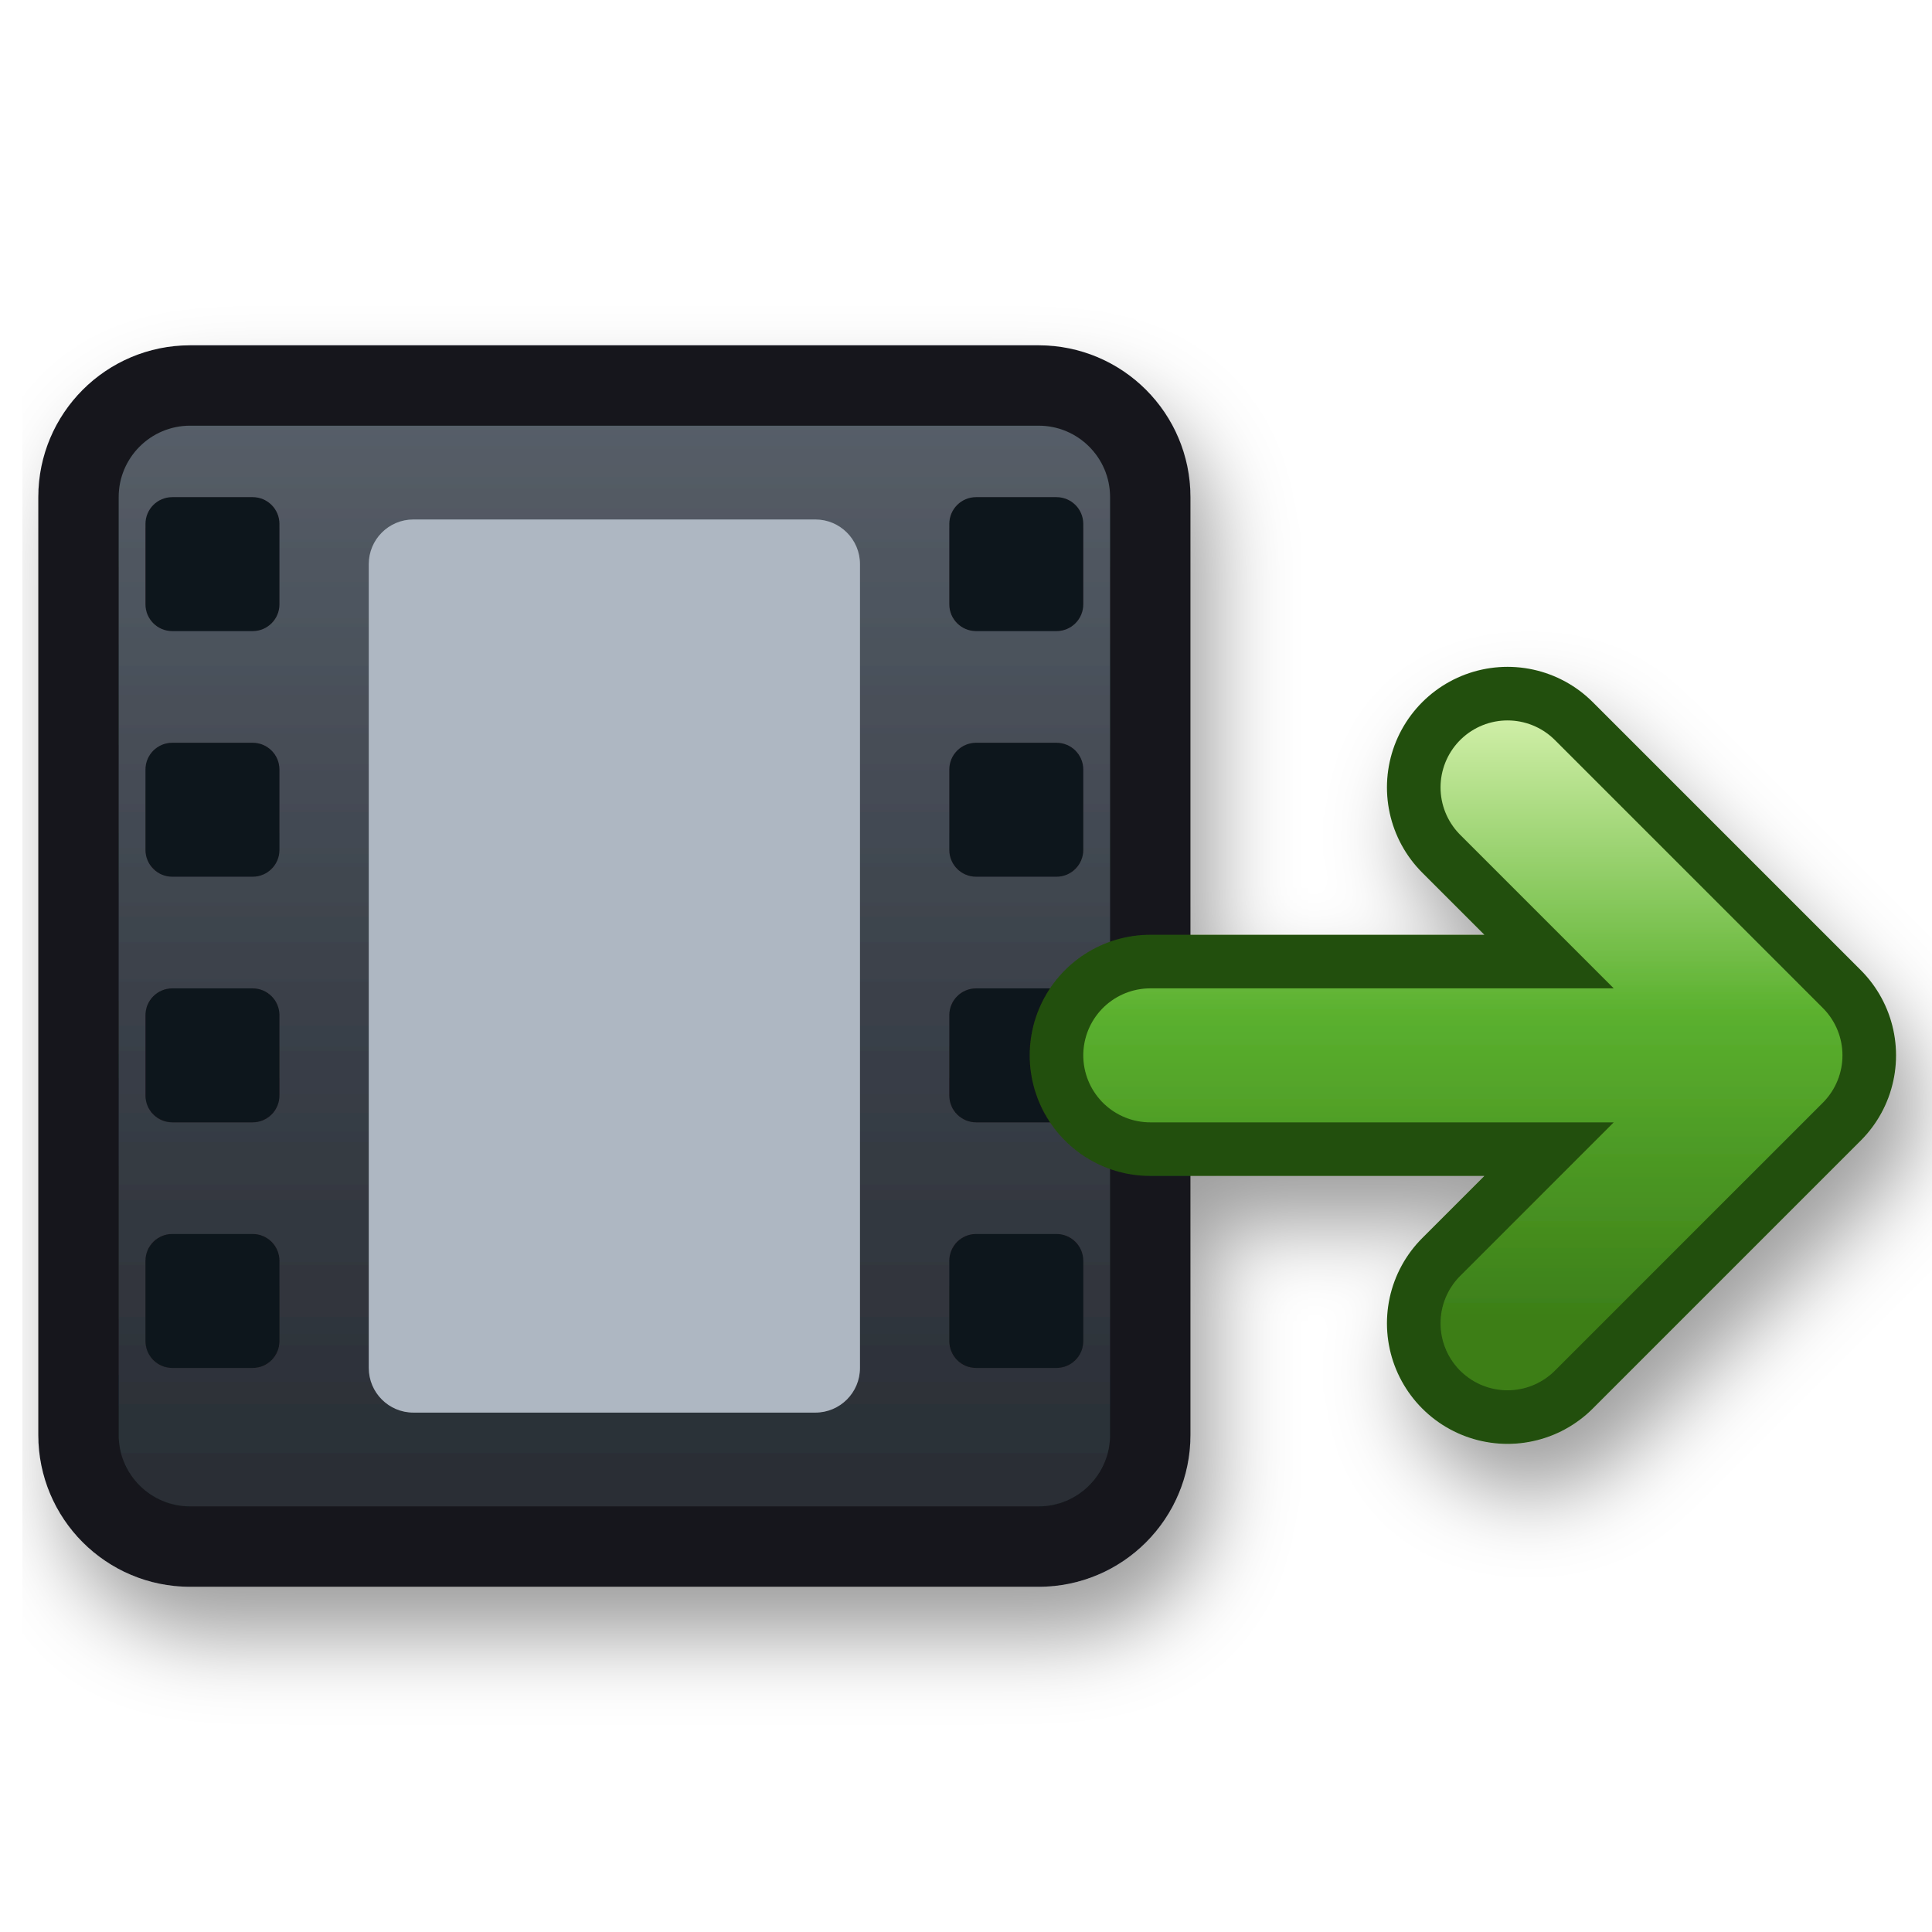
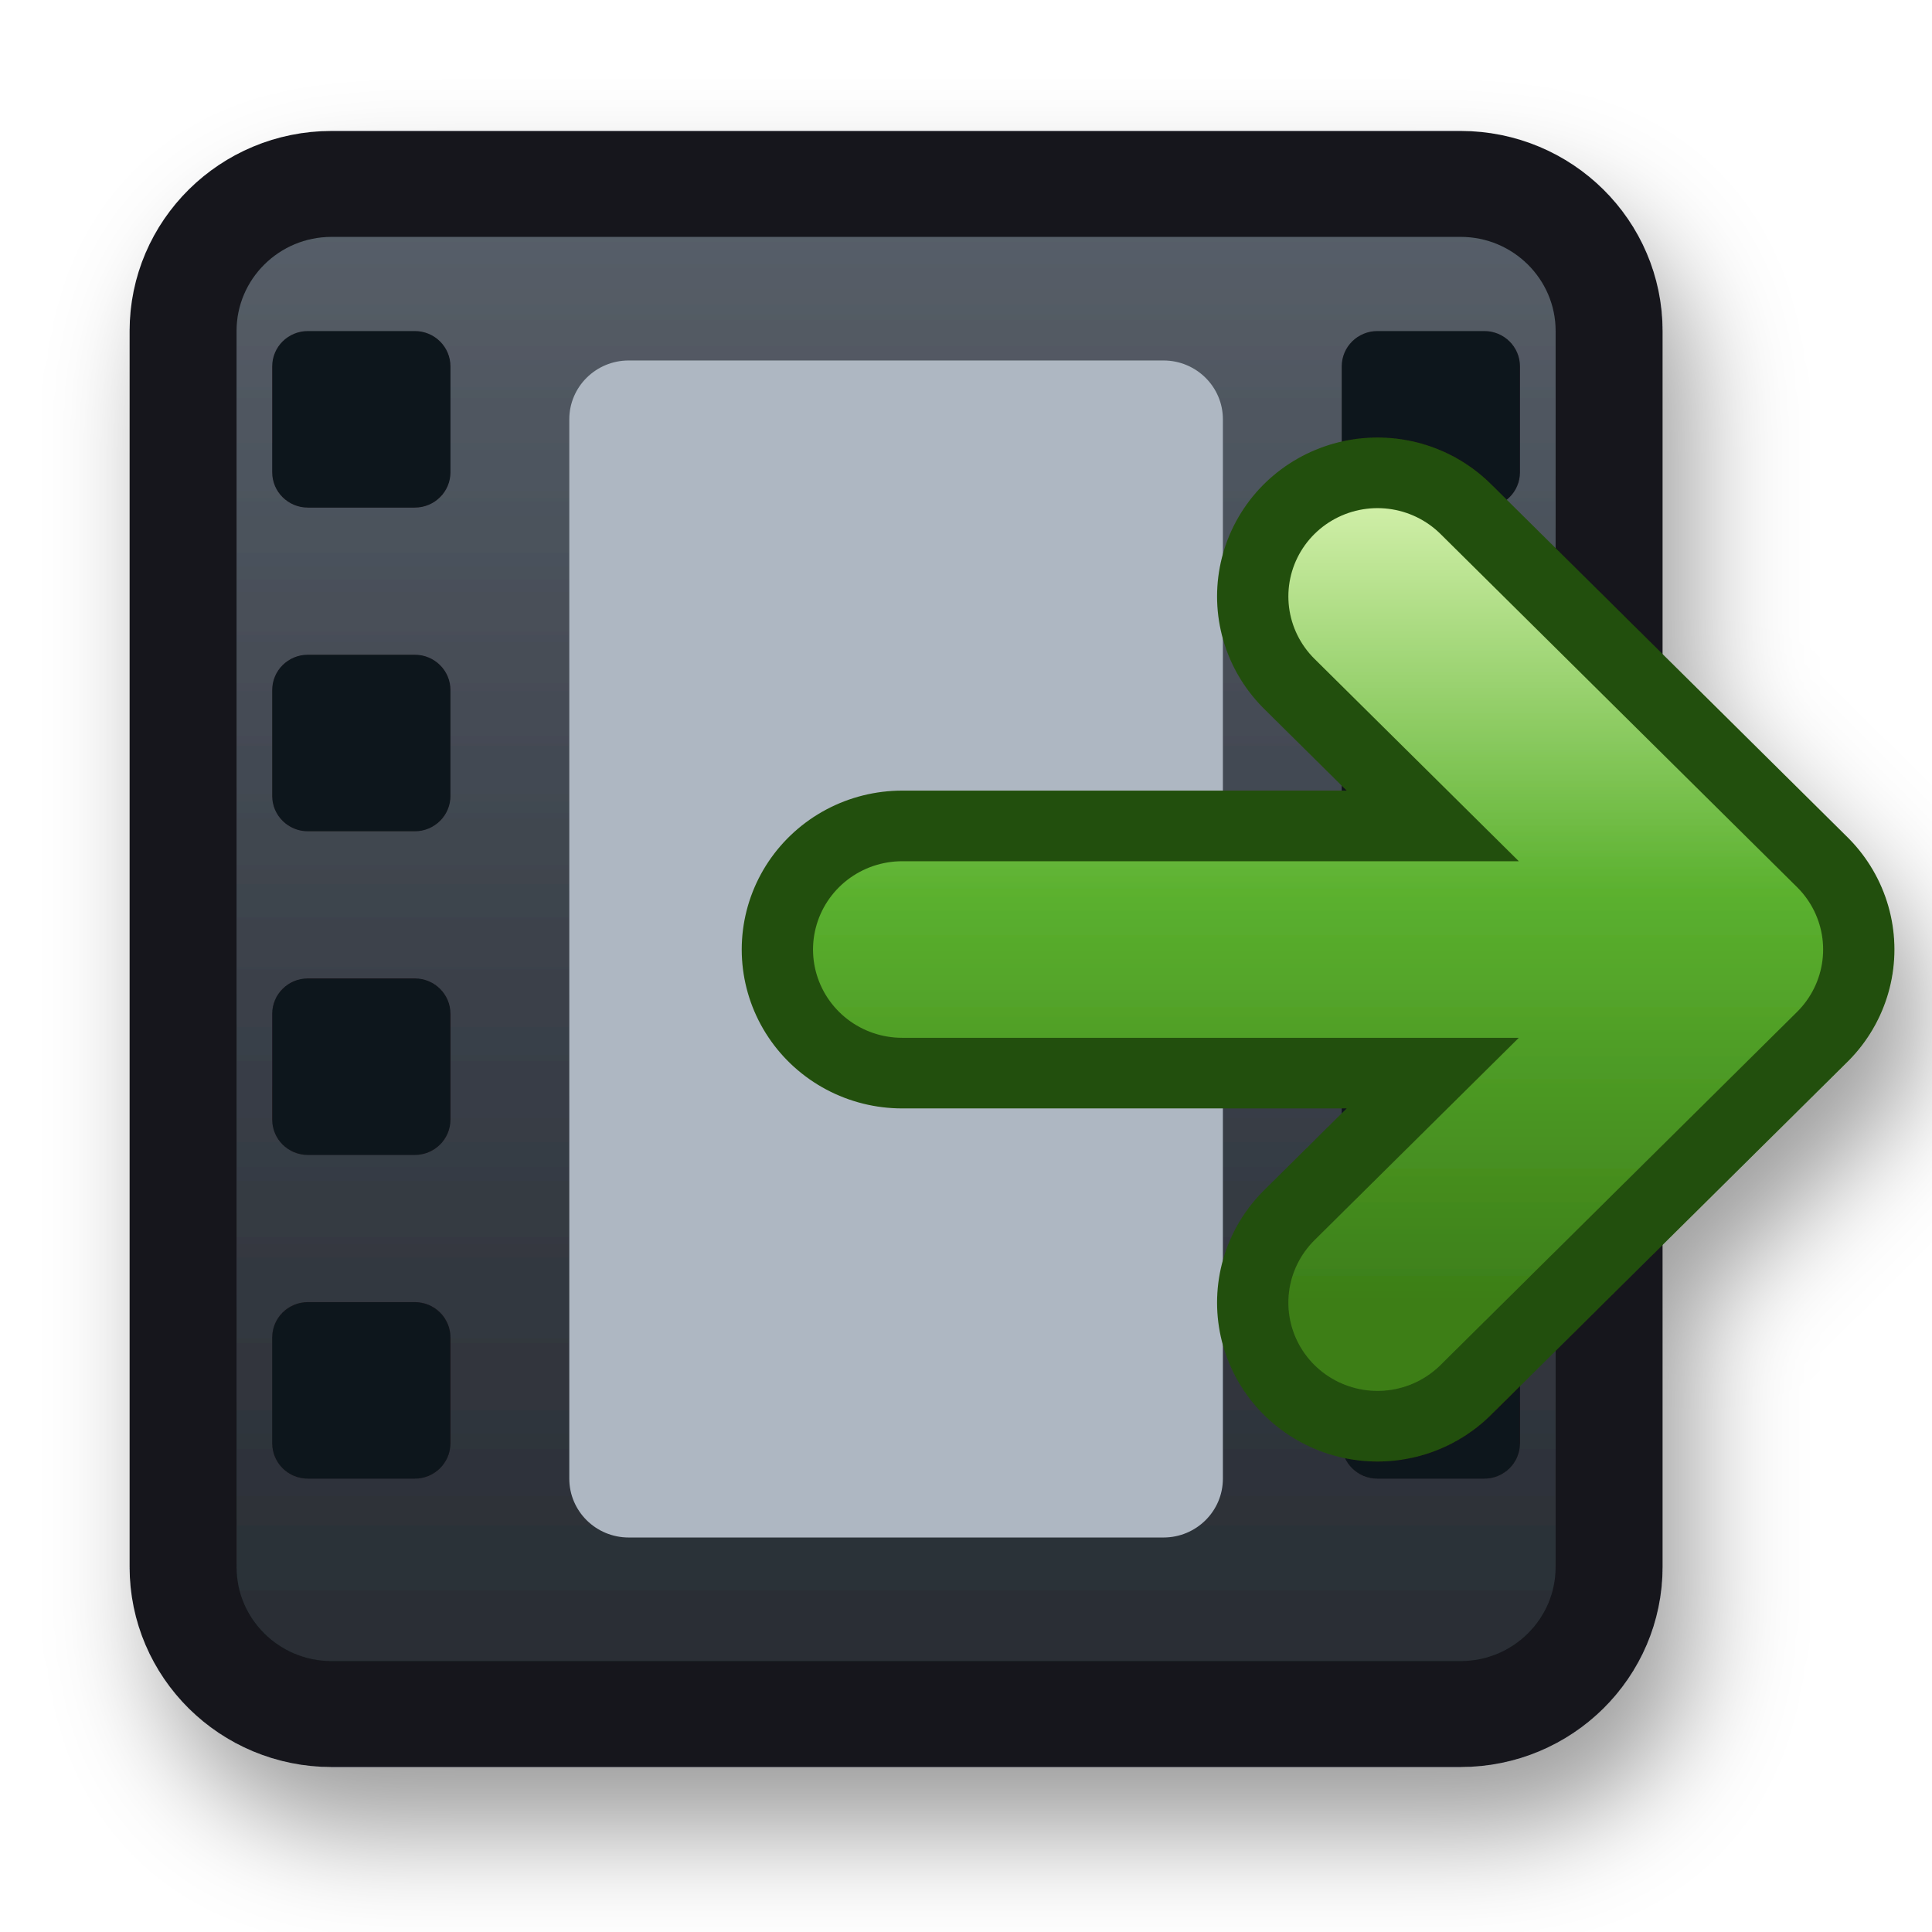
- <svg xmlns="http://www.w3.org/2000/svg" viewBox="0 0 48 48" width="48" height="48">
-   <g transform="matrix(1.1095 0 0 1.1095 -4.707 -2.627)">
-     <defs>
-       <filter id="sh" x="-30%" y="-30%" width="160%" height="160%">
-         <feGaussianBlur in="SourceAlpha" stdDeviation="0.9" />
-         <feOffset dx="0.5" dy="1.1" result="offsetblur" />
-         <feFlood flood-color="#000" flood-opacity="0.38" />
-         <feComposite in2="offsetblur" operator="in" />
-         <feMerge>
-           <feMergeNode />
-           <feMergeNode in="SourceGraphic" />
+ <svg xmlns="http://www.w3.org/2000/svg" viewBox="0 0 48 48" width="48" height="48" version="1.1" id="svg18">
+   <defs id="defs18" />
+   <g transform="matrix(1.476214,0,0,1.46215,-4.308713,-11.51423)" id="g18">
+     <defs id="defs7">
+       <filter id="sh" x="-0.117" y="-0.118" width="1.323" height="1.278">
+         <feGaussianBlur in="SourceAlpha" stdDeviation="0.9" id="feGaussianBlur1" />
+         <feOffset dx="0.5" dy="1.1" result="offsetblur" id="feOffset1" />
+         <feFlood flood-color="#000" flood-opacity="0.38" id="feFlood1" />
+         <feComposite in2="offsetblur" operator="in" id="feComposite1" />
+         <feMerge id="feMerge2">
+           <feMergeNode id="feMergeNode1" />
+           <feMergeNode in="SourceGraphic" id="feMergeNode2" />
        </feMerge>
      </filter>
      <linearGradient id="em" x1="0" y1="10" x2="0" y2="40" gradientUnits="userSpaceOnUse">
-         <stop offset="0" stop-color="#5A626C" />
-         <stop offset="0.5" stop-color="#3A4049" />
-         <stop offset="1" stop-color="#23272D" />
+         <stop offset="0" stop-color="#5A626C" id="stop2" />
+         <stop offset="0.5" stop-color="#3A4049" id="stop3" />
+         <stop offset="1" stop-color="#23272D" id="stop4" />
      </linearGradient>
-       <linearGradient id="ex" x1="0" y1="18" x2="0" y2="32" gradientUnits="userSpaceOnUse">
-         <stop offset="0" stop-color="#D8F3B0" />
-         <stop offset="0.5" stop-color="#5BB12F" />
-         <stop offset="1" stop-color="#3C7E18" />
+       <linearGradient id="ex" x1="0" y1="18" x2="0" y2="32" gradientUnits="userSpaceOnUse" gradientTransform="translate(-11.89816,-1.99145)">
+         <stop offset="0" stop-color="#D8F3B0" id="stop5" />
+         <stop offset="0.5" stop-color="#5BB12F" id="stop6" />
+         <stop offset="1" stop-color="#3C7E18" id="stop7" />
      </linearGradient>
    </defs>
-     <g filter="url(#sh)">
-       <rect x="6" y="11" width="24" height="26" rx="2.5" fill="url(#em)" stroke="#15181C" stroke-width="1.8" />
-       <rect x="7.5" y="13.5" width="3" height="3" rx="0.6" fill="#11141A" />
-       <rect x="25.5" y="13.5" width="3" height="3" rx="0.6" fill="#11141A" />
-       <rect x="7.5" y="19" width="3" height="3" rx="0.6" fill="#11141A" />
-       <rect x="25.5" y="19" width="3" height="3" rx="0.6" fill="#11141A" />
-       <rect x="7.5" y="24.5" width="3" height="3" rx="0.6" fill="#11141A" />
-       <rect x="25.5" y="24.5" width="3" height="3" rx="0.6" fill="#11141A" />
-       <rect x="7.5" y="30" width="3" height="3" rx="0.6" fill="#11141A" />
-       <rect x="25.5" y="30" width="3" height="3" rx="0.6" fill="#11141A" />
-       <rect x="12.5" y="14" width="11" height="20" rx="1" fill="#AEB7C2" />
-       <path d="M30 26 H44 M44 26 L38 20 M44 26 L38 32" fill="none" stroke="#244F0D" stroke-width="5.4" stroke-linecap="round" stroke-linejoin="round" />
-       <path d="M30 26 H44 M44 26 L38 20 M44 26 L38 32" fill="none" stroke="url(#ex)" stroke-width="3" stroke-linecap="round" stroke-linejoin="round" />
+     <g filter="url(#sh)" id="g17">
+       <rect x="6" y="11" width="24" height="26" rx="2.5" fill="url(#em)" stroke="#15181c" stroke-width="1.8" id="rect7" style="fill:url(#em)" />
+       <rect x="7.5" y="13.5" width="3" height="3" rx="0.6" fill="#11141a" id="rect8" />
+       <rect x="25.5" y="13.5" width="3" height="3" rx="0.6" fill="#11141a" id="rect9" />
+       <rect x="7.5" y="19" width="3" height="3" rx="0.6" fill="#11141a" id="rect10" />
+       <rect x="25.5" y="19" width="3" height="3" rx="0.6" fill="#11141a" id="rect11" />
+       <rect x="7.5" y="24.5" width="3" height="3" rx="0.6" fill="#11141a" id="rect12" />
+       <rect x="25.5" y="24.5" width="3" height="3" rx="0.6" fill="#11141a" id="rect13" />
+       <rect x="7.5" y="30" width="3" height="3" rx="0.6" fill="#11141a" id="rect14" />
+       <rect x="25.5" y="30" width="3" height="3" rx="0.6" fill="#11141a" id="rect15" />
+       <rect x="12.5" y="14" width="11" height="20" rx="1" fill="#aeb7c2" id="rect16" />
+       <path d="m 18.102,24.009 h 14 m 0,0 -6,-6 m 6,6 -6,6" fill="none" stroke="#244f0d" stroke-width="5.4" stroke-linecap="round" stroke-linejoin="round" id="path16" />
+       <path d="m 18.102,24.009 h 14 m 0,0 -6,-6 m 6,6 -6,6" fill="none" stroke="url(#ex)" stroke-width="3" stroke-linecap="round" stroke-linejoin="round" id="path17" style="stroke:url(#ex)" />
    </g>
  </g>
</svg>
